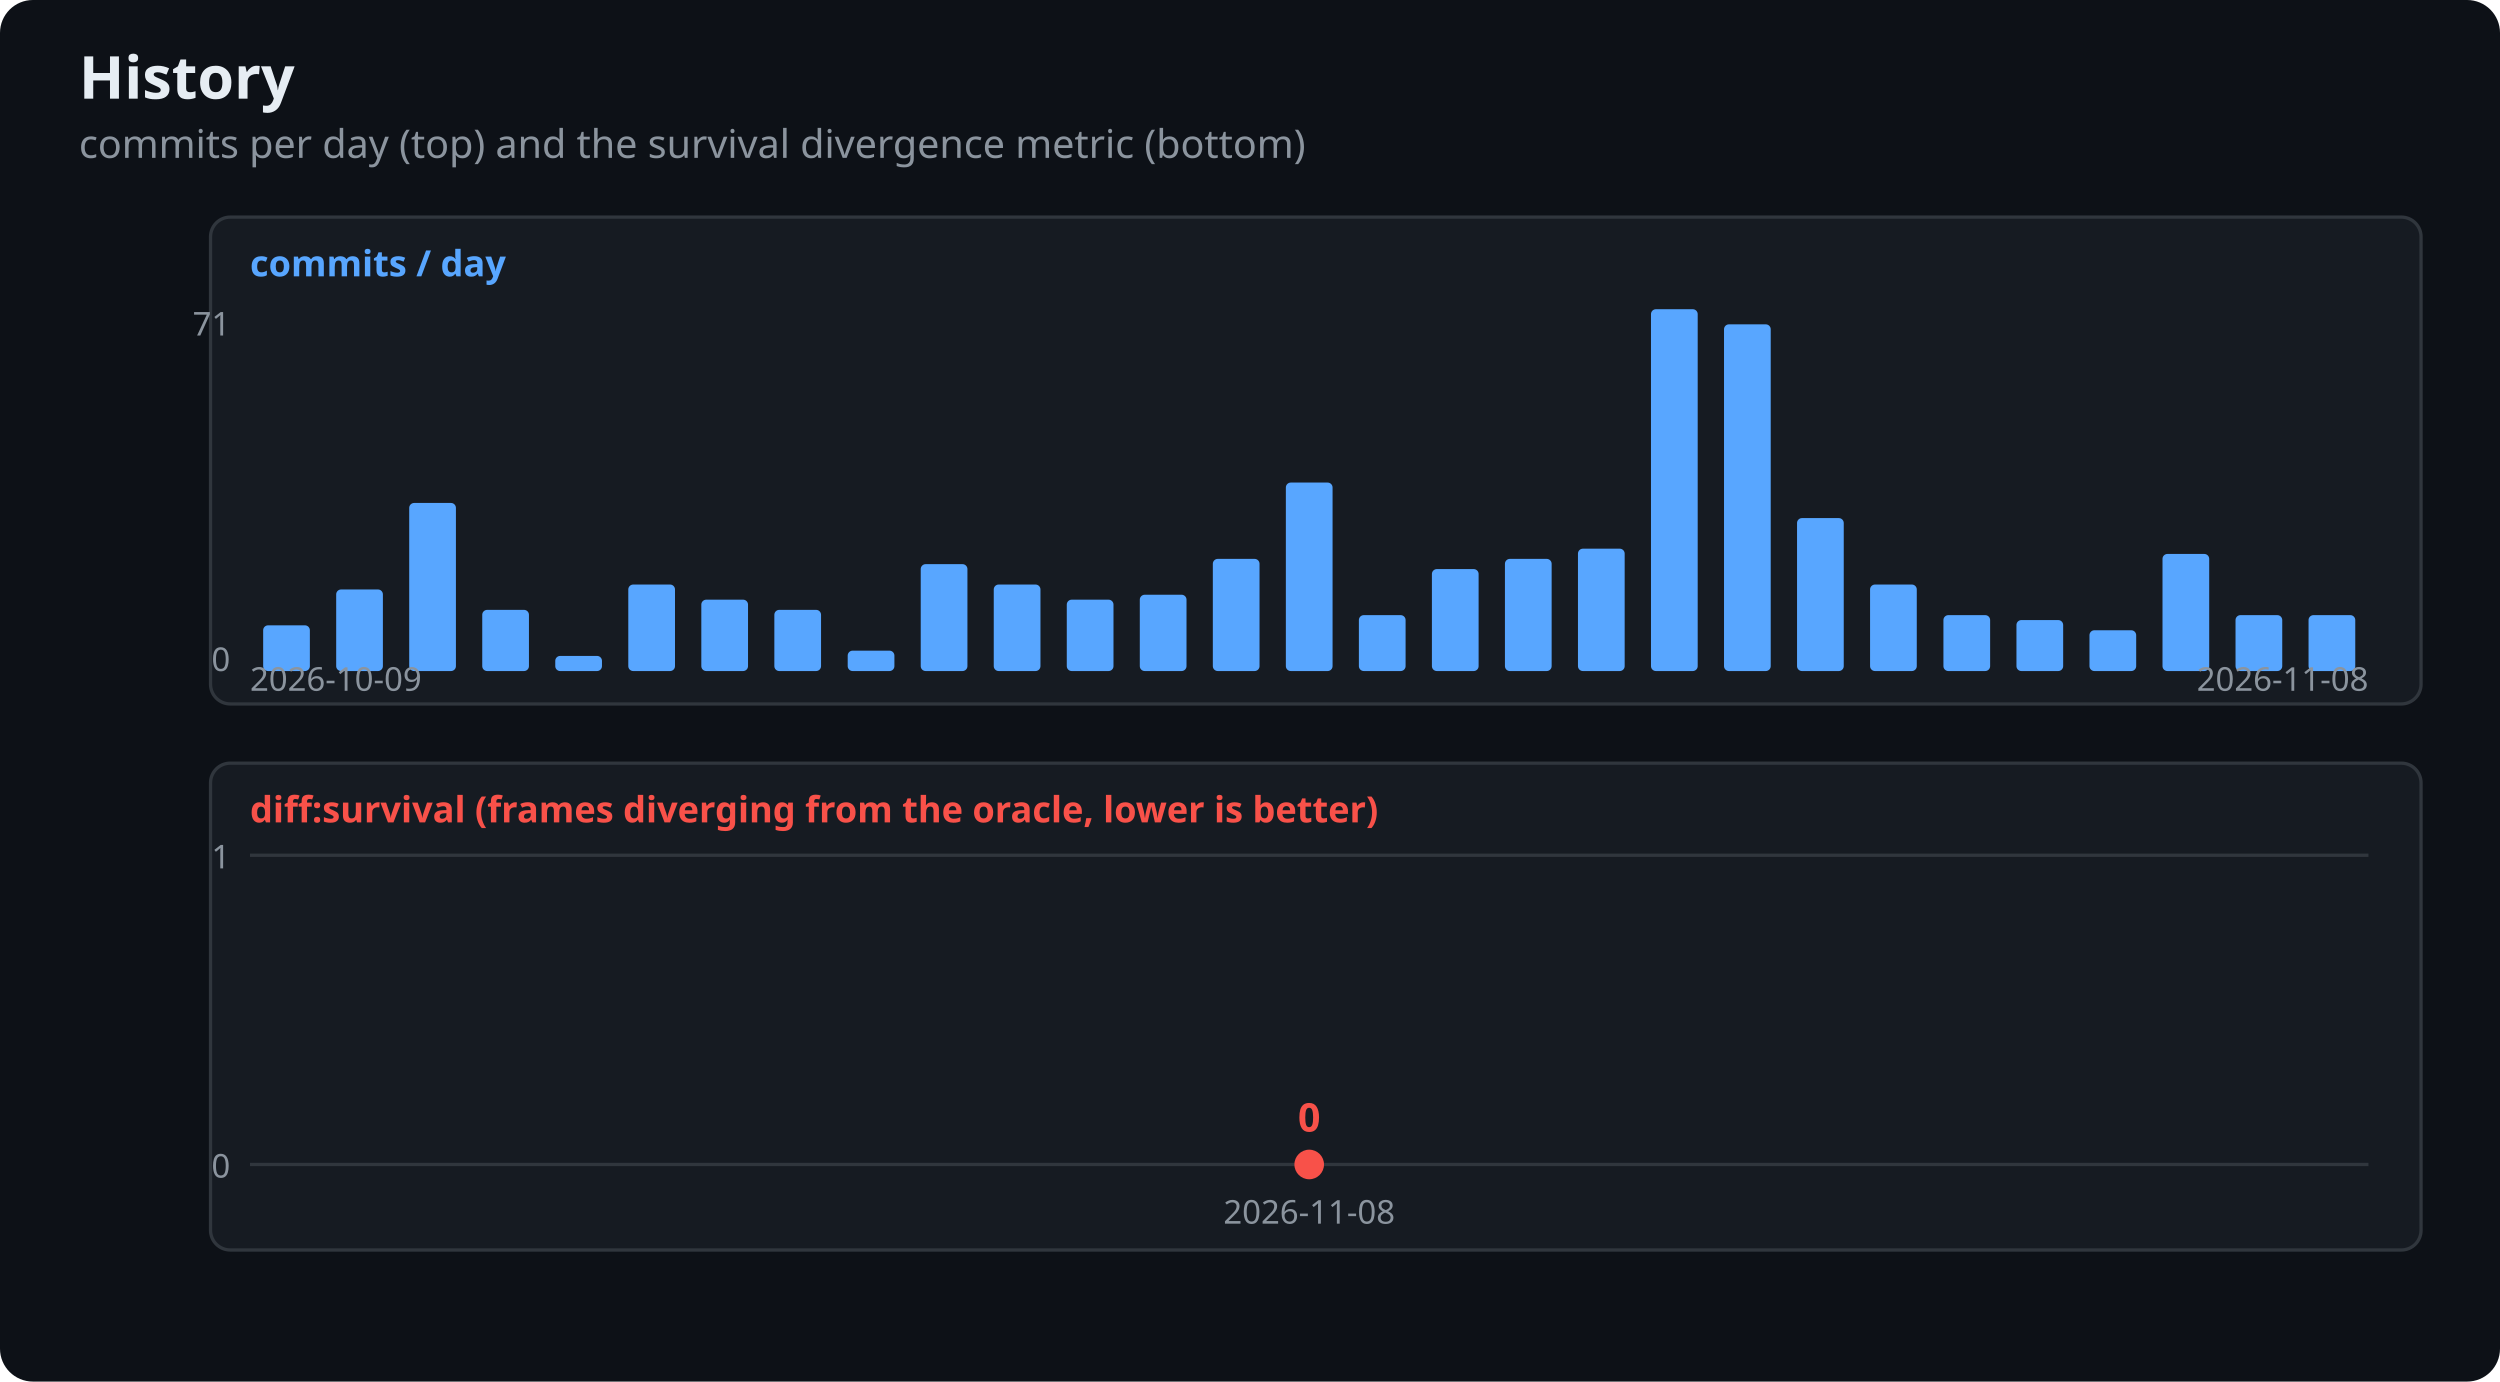
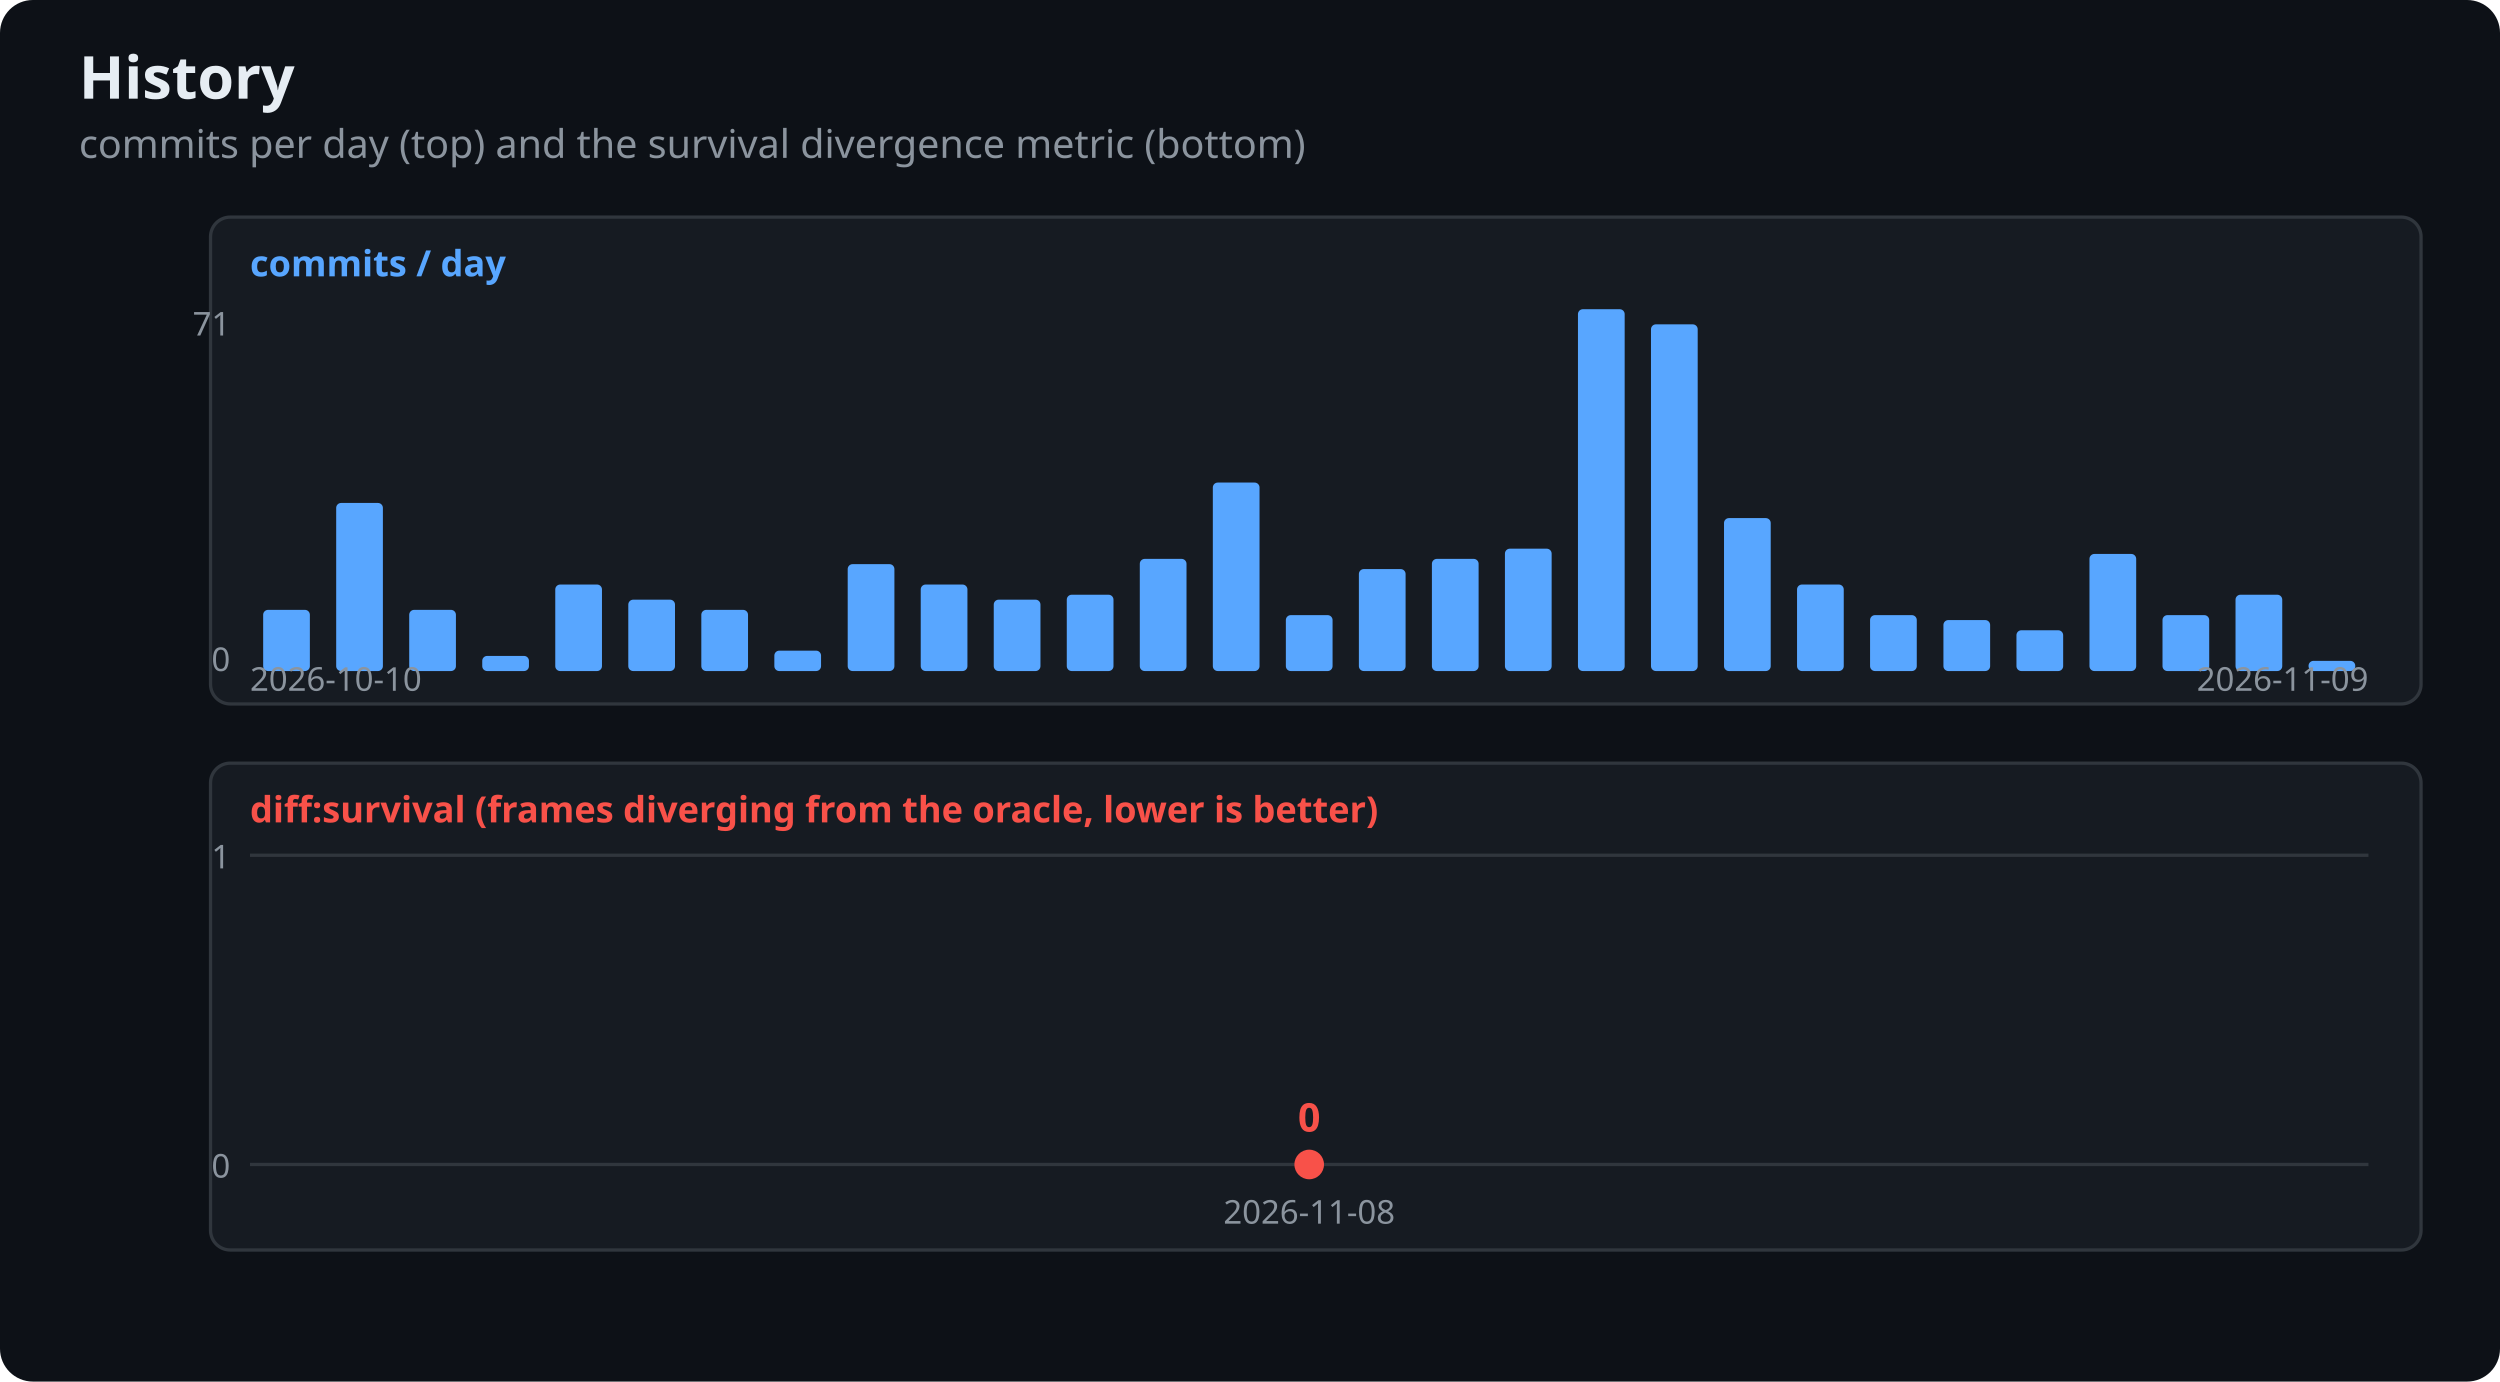
<svg xmlns="http://www.w3.org/2000/svg" width="760" height="420" viewBox="0 0 760 420" font-family="Segoe UI,Ubuntu,sans-serif">
  <rect width="760" height="420" rx="10" fill="#0d1117" />
  <text x="24" y="30" fill="#e6edf3" font-size="18" font-weight="600">History</text>
  <text x="24" y="48" fill="#8b949e" font-size="12">commits per day (top) and the survival divergence metric (bottom)</text>
  <rect x="64" y="66" width="672" height="148" fill="#161b22" stroke="#30363d" rx="6" />
  <text x="76" y="84" fill="#58a6ff" font-size="11" font-weight="600">commits / day</text>
-   <rect x="80.0" y="190.1" width="14.2" height="13.9" fill="#58a6ff" rx="1.5" />
-   <rect x="102.2" y="179.2" width="14.2" height="24.8" fill="#58a6ff" rx="1.5" />
-   <rect x="124.4" y="152.9" width="14.2" height="51.1" fill="#58a6ff" rx="1.5" />
-   <rect x="146.6" y="185.4" width="14.2" height="18.6" fill="#58a6ff" rx="1.5" />
-   <rect x="168.8" y="199.4" width="14.2" height="4.6" fill="#58a6ff" rx="1.5" />
-   <rect x="191.0" y="177.7" width="14.2" height="26.3" fill="#58a6ff" rx="1.5" />
-   <rect x="213.2" y="182.3" width="14.2" height="21.7" fill="#58a6ff" rx="1.5" />
-   <rect x="235.4" y="185.4" width="14.2" height="18.6" fill="#58a6ff" rx="1.5" />
-   <rect x="257.7" y="197.8" width="14.2" height="6.2" fill="#58a6ff" rx="1.5" />
-   <rect x="279.9" y="171.5" width="14.2" height="32.5" fill="#58a6ff" rx="1.5" />
-   <rect x="302.1" y="177.7" width="14.2" height="26.3" fill="#58a6ff" rx="1.5" />
-   <rect x="324.3" y="182.3" width="14.2" height="21.7" fill="#58a6ff" rx="1.5" />
-   <rect x="346.5" y="180.8" width="14.2" height="23.2" fill="#58a6ff" rx="1.5" />
-   <rect x="368.7" y="169.9" width="14.2" height="34.1" fill="#58a6ff" rx="1.5" />
-   <rect x="390.9" y="146.7" width="14.2" height="57.3" fill="#58a6ff" rx="1.5" />
-   <rect x="413.1" y="187.0" width="14.2" height="17.0" fill="#58a6ff" rx="1.5" />
-   <rect x="435.3" y="173.0" width="14.2" height="31.0" fill="#58a6ff" rx="1.5" />
-   <rect x="457.5" y="169.9" width="14.2" height="34.1" fill="#58a6ff" rx="1.5" />
-   <rect x="479.7" y="166.8" width="14.2" height="37.2" fill="#58a6ff" rx="1.5" />
-   <rect x="501.9" y="94.0" width="14.2" height="110.0" fill="#58a6ff" rx="1.5" />
-   <rect x="524.1" y="98.6" width="14.2" height="105.4" fill="#58a6ff" rx="1.5" />
-   <rect x="546.3" y="157.5" width="14.2" height="46.5" fill="#58a6ff" rx="1.5" />
-   <rect x="568.5" y="177.7" width="14.2" height="26.3" fill="#58a6ff" rx="1.5" />
-   <rect x="590.8" y="187.0" width="14.2" height="17.0" fill="#58a6ff" rx="1.5" />
-   <rect x="613.0" y="188.5" width="14.2" height="15.5" fill="#58a6ff" rx="1.5" />
-   <rect x="635.2" y="191.6" width="14.2" height="12.4" fill="#58a6ff" rx="1.5" />
-   <rect x="657.4" y="168.4" width="14.2" height="35.6" fill="#58a6ff" rx="1.5" />
-   <rect x="679.6" y="187.0" width="14.2" height="17.0" fill="#58a6ff" rx="1.5" />
-   <rect x="701.8" y="187.0" width="14.2" height="17.0" fill="#58a6ff" rx="1.5" />
+   <rect x="80.0" y="185.4" width="14.2" height="18.6" fill="#58a6ff" rx="1.5" />
+   <rect x="102.2" y="152.9" width="14.2" height="51.1" fill="#58a6ff" rx="1.5" />
+   <rect x="124.4" y="185.4" width="14.2" height="18.6" fill="#58a6ff" rx="1.5" />
+   <rect x="146.6" y="199.4" width="14.2" height="4.6" fill="#58a6ff" rx="1.5" />
+   <rect x="168.8" y="177.7" width="14.2" height="26.3" fill="#58a6ff" rx="1.5" />
+   <rect x="191.0" y="182.3" width="14.2" height="21.7" fill="#58a6ff" rx="1.5" />
+   <rect x="213.2" y="185.4" width="14.2" height="18.6" fill="#58a6ff" rx="1.5" />
+   <rect x="235.4" y="197.8" width="14.2" height="6.2" fill="#58a6ff" rx="1.5" />
+   <rect x="257.7" y="171.5" width="14.2" height="32.5" fill="#58a6ff" rx="1.5" />
+   <rect x="279.9" y="177.7" width="14.2" height="26.3" fill="#58a6ff" rx="1.5" />
+   <rect x="302.1" y="182.3" width="14.2" height="21.7" fill="#58a6ff" rx="1.5" />
+   <rect x="324.3" y="180.8" width="14.2" height="23.2" fill="#58a6ff" rx="1.5" />
+   <rect x="346.5" y="169.9" width="14.2" height="34.1" fill="#58a6ff" rx="1.5" />
+   <rect x="368.7" y="146.7" width="14.2" height="57.3" fill="#58a6ff" rx="1.5" />
+   <rect x="390.9" y="187.0" width="14.2" height="17.0" fill="#58a6ff" rx="1.5" />
+   <rect x="413.1" y="173.0" width="14.2" height="31.0" fill="#58a6ff" rx="1.5" />
+   <rect x="435.3" y="169.9" width="14.2" height="34.1" fill="#58a6ff" rx="1.5" />
+   <rect x="457.5" y="166.8" width="14.2" height="37.2" fill="#58a6ff" rx="1.5" />
+   <rect x="479.7" y="94.0" width="14.2" height="110.0" fill="#58a6ff" rx="1.5" />
+   <rect x="501.9" y="98.6" width="14.2" height="105.4" fill="#58a6ff" rx="1.5" />
+   <rect x="524.1" y="157.5" width="14.2" height="46.5" fill="#58a6ff" rx="1.5" />
+   <rect x="546.3" y="177.7" width="14.2" height="26.3" fill="#58a6ff" rx="1.5" />
+   <rect x="568.5" y="187.0" width="14.2" height="17.0" fill="#58a6ff" rx="1.5" />
+   <rect x="590.8" y="188.5" width="14.2" height="15.5" fill="#58a6ff" rx="1.5" />
+   <rect x="613.0" y="191.6" width="14.2" height="12.4" fill="#58a6ff" rx="1.5" />
+   <rect x="635.2" y="168.4" width="14.2" height="35.6" fill="#58a6ff" rx="1.5" />
+   <rect x="657.4" y="187.0" width="14.2" height="17.0" fill="#58a6ff" rx="1.5" />
+   <rect x="679.6" y="180.8" width="14.2" height="23.2" fill="#58a6ff" rx="1.5" />
+   <rect x="701.8" y="200.9" width="14.2" height="3.1" fill="#58a6ff" rx="1.5" />
  <text x="70" y="102" fill="#8b949e" font-size="10" text-anchor="end">71</text>
  <text x="70" y="204" fill="#8b949e" font-size="10" text-anchor="end">0</text>
-   <text x="76" y="210" fill="#8b949e" font-size="10">2026-10-09</text>
-   <text x="720" y="210" fill="#8b949e" font-size="10" text-anchor="end">2026-11-08</text>
+   <text x="76" y="210" fill="#8b949e" font-size="10">2026-10-10</text>
+   <text x="720" y="210" fill="#8b949e" font-size="10" text-anchor="end">2026-11-09</text>
  <rect x="64" y="232" width="672" height="148" fill="#161b22" stroke="#30363d" rx="6" />
  <text x="76" y="250" fill="#f85149" font-size="11" font-weight="600">diff:survival (frames diverging from the oracle, lower is better)</text>
  <line x1="76" y1="354.0" x2="720" y2="354.0" stroke="#30363d" stroke-width="1" />
  <text x="70" y="358.0" fill="#8b949e" font-size="10" text-anchor="end">0</text>
  <line x1="76" y1="260.0" x2="720" y2="260.0" stroke="#30363d" stroke-width="1" />
  <text x="70" y="264.0" fill="#8b949e" font-size="10" text-anchor="end">1</text>
  <circle cx="398.0" cy="354.0" r="4.5" fill="#f85149" />
  <text x="398.0" y="344.0" fill="#f85149" font-size="12" font-weight="600" text-anchor="middle">0</text>
  <text x="398.0" y="372" fill="#8b949e" font-size="10" text-anchor="middle">2026-11-08</text>
</svg>
